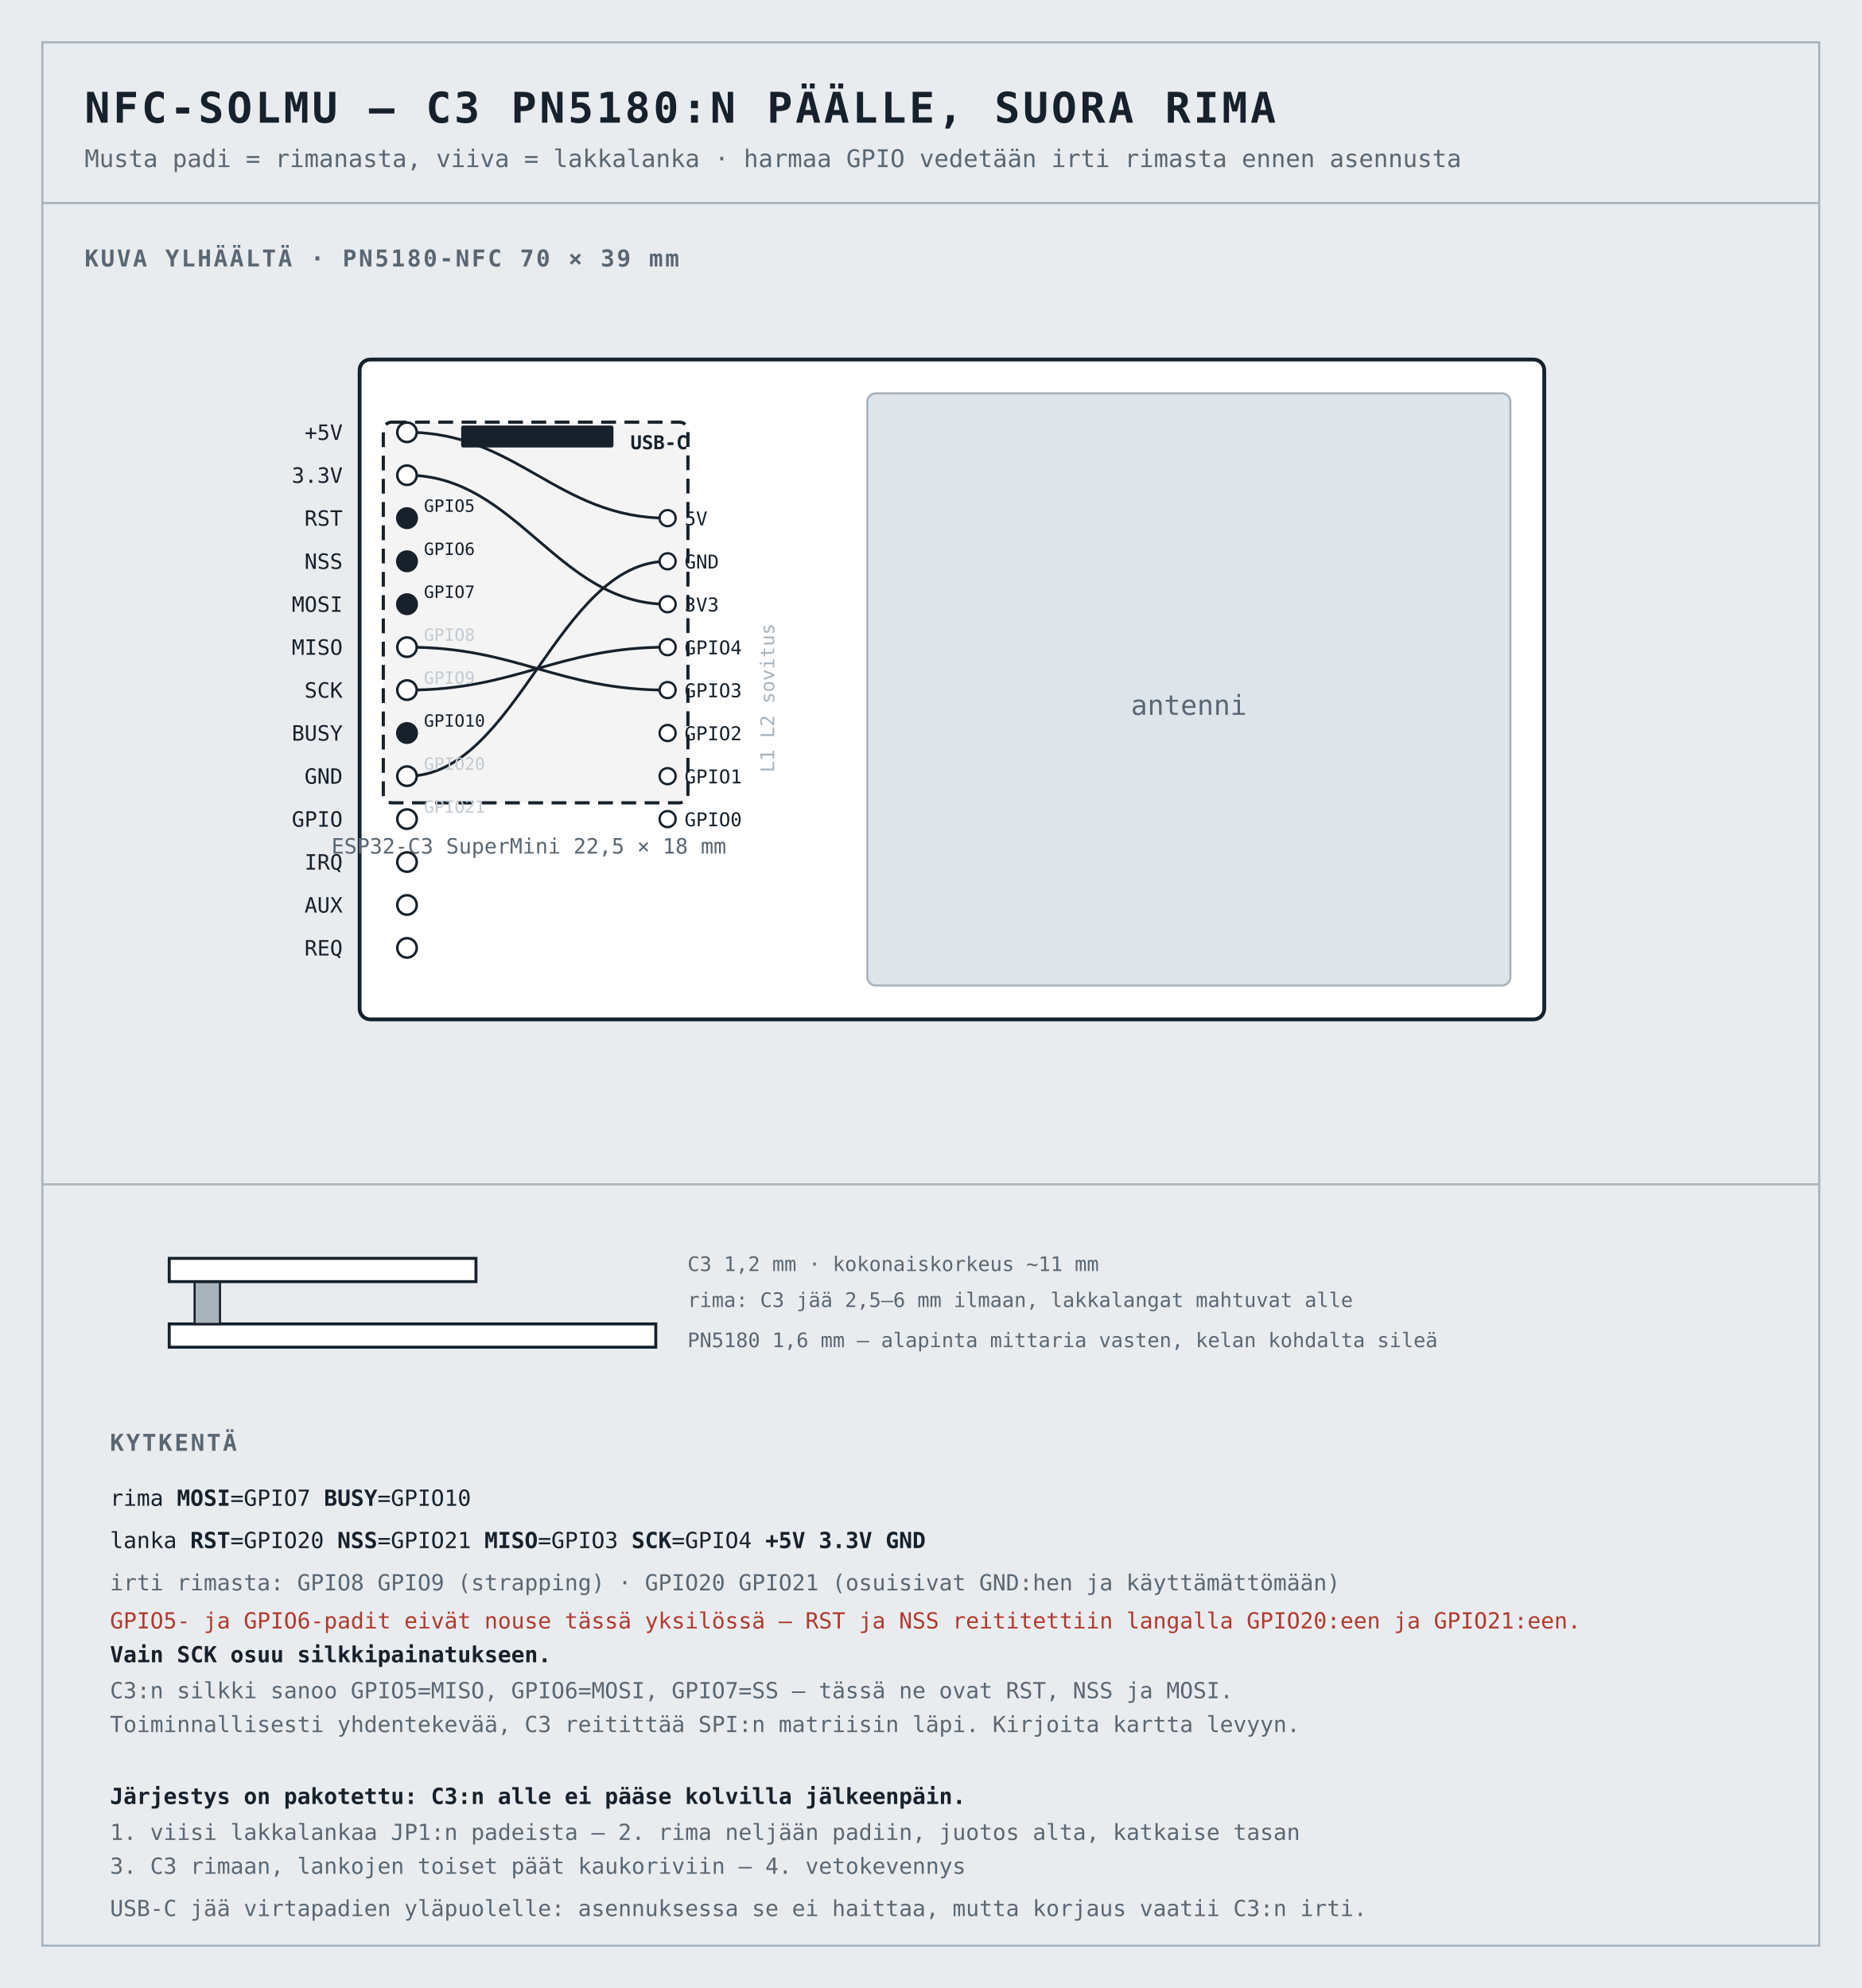
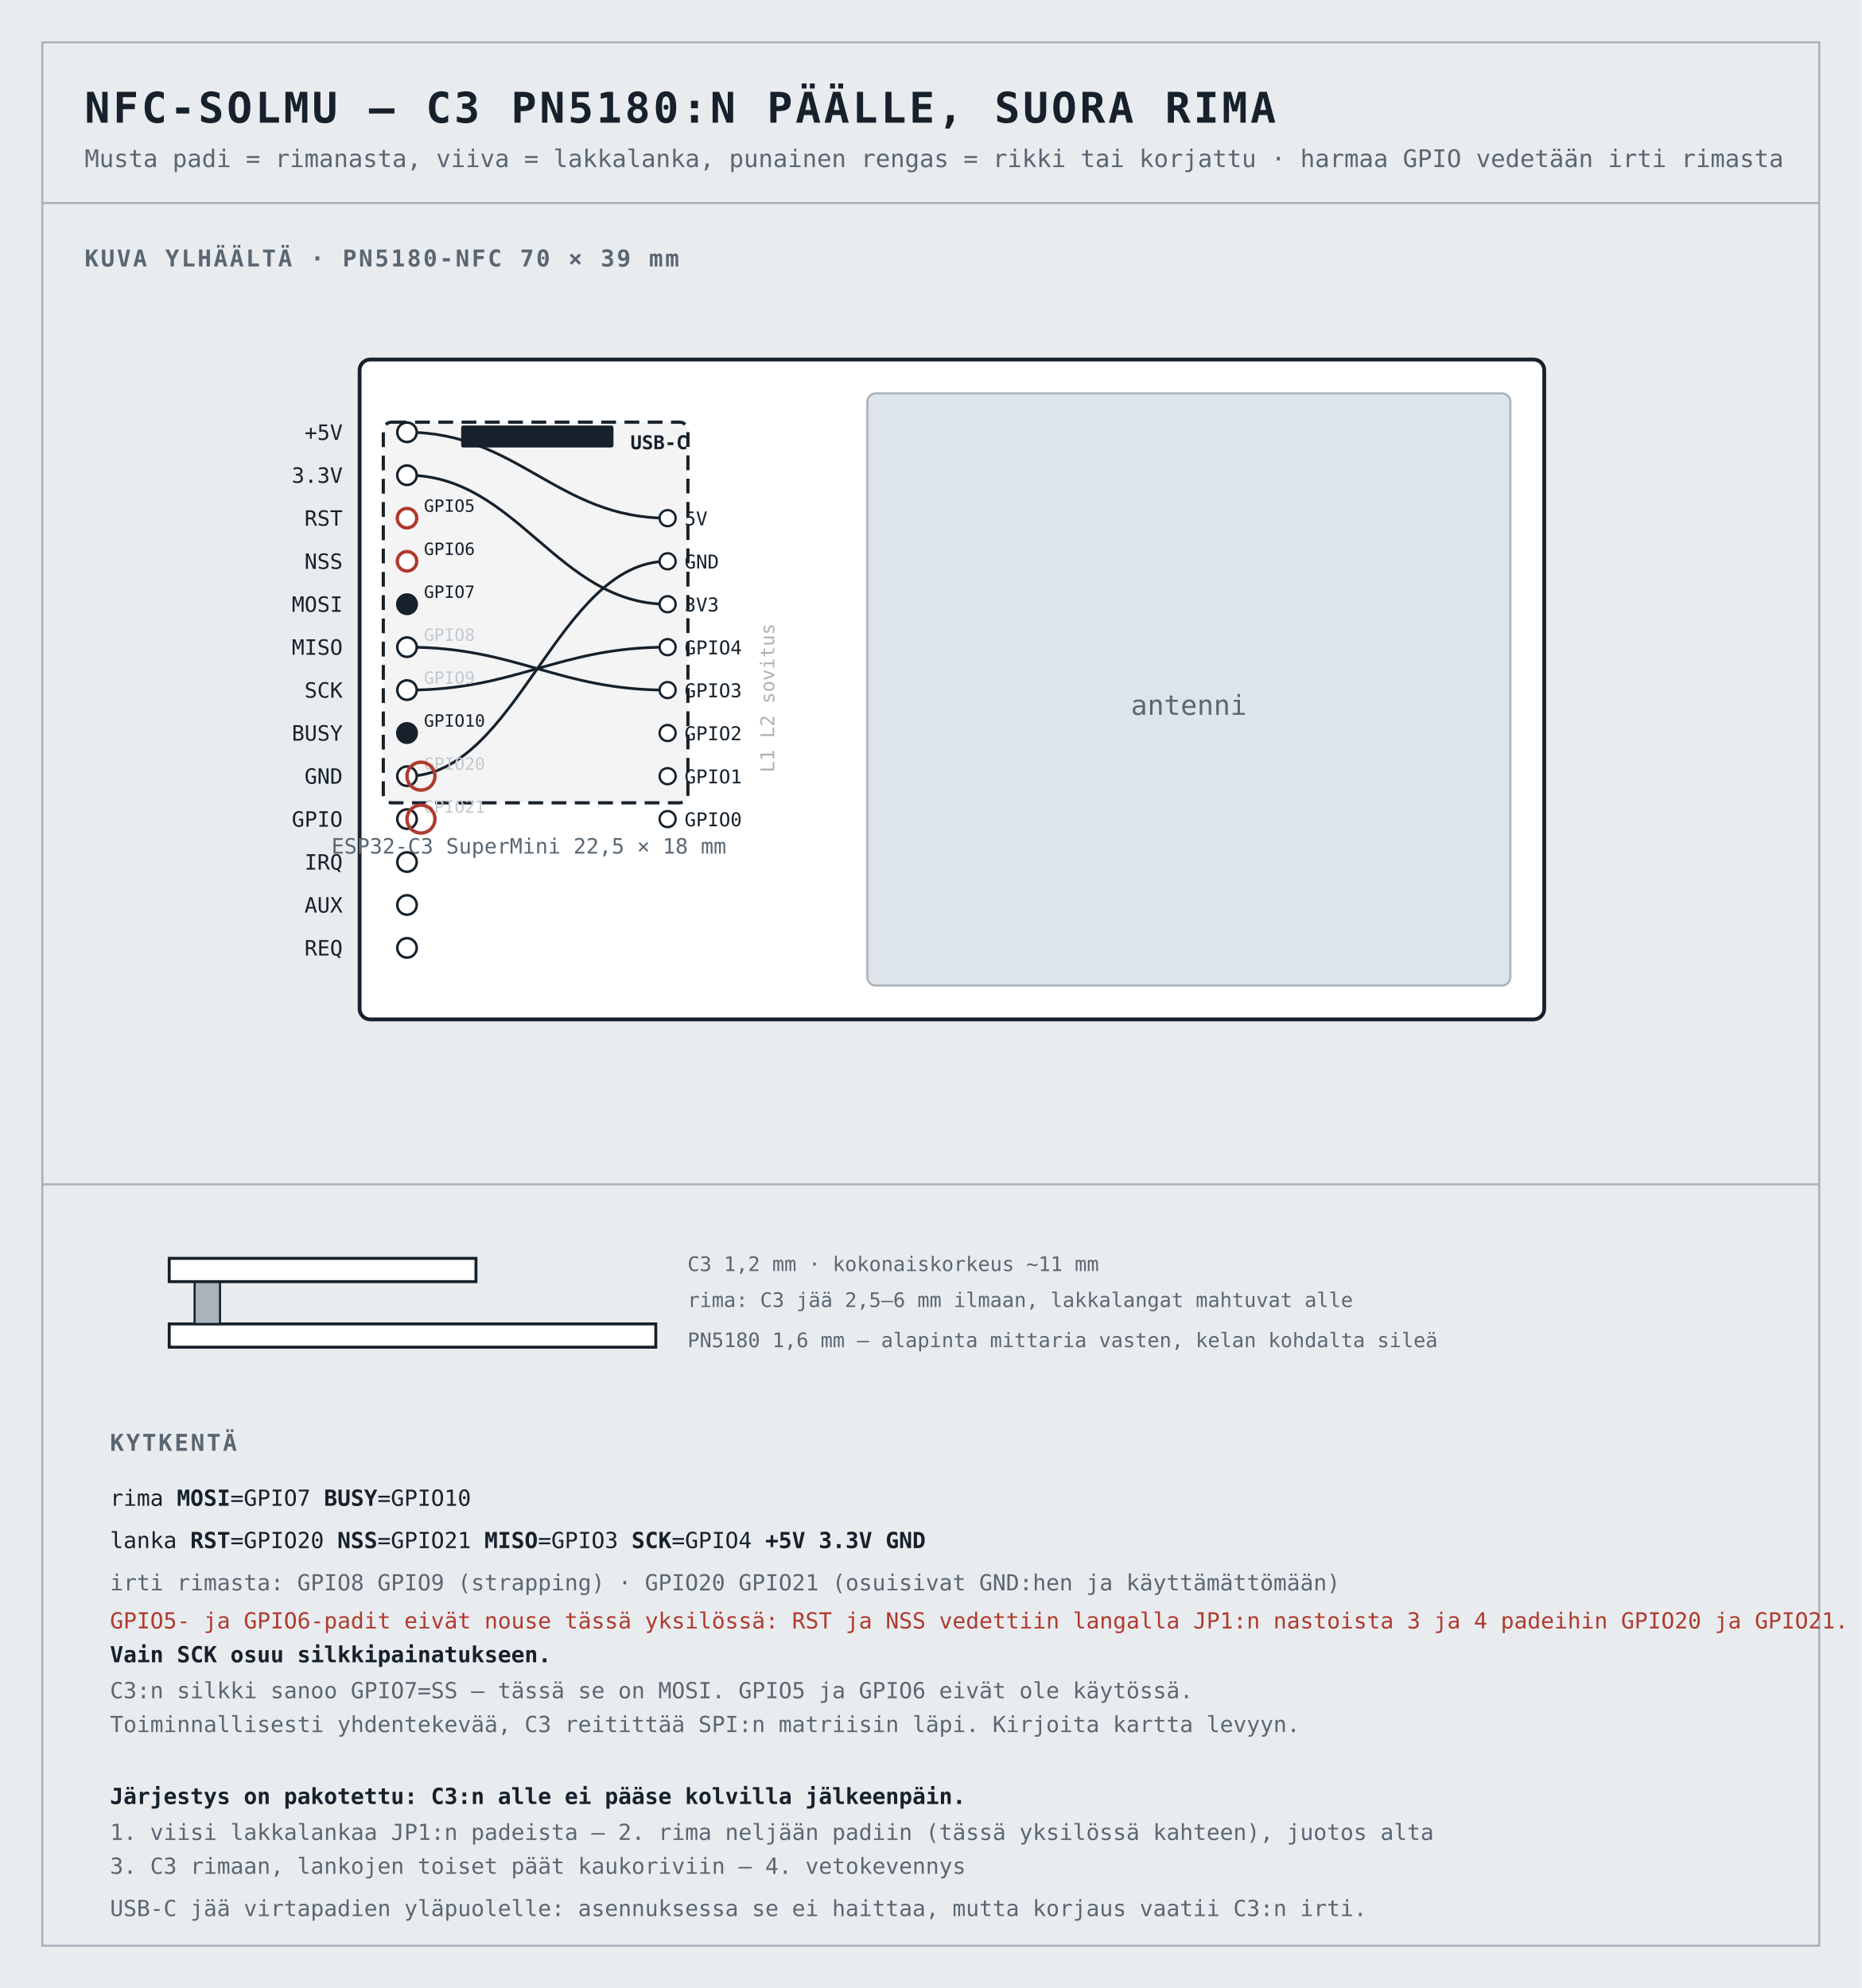
<svg xmlns="http://www.w3.org/2000/svg" viewBox="0 0 880 940" width="880" height="940" font-family="ui-monospace, SFMono-Regular, Menlo, Consolas, monospace">
  <rect width="880" height="940" fill="#E9ECEF" />
  <rect x="20" y="20" width="840" height="900" fill="none" stroke="#A8B3BC" />
  <text x="40" y="58" font-size="20" font-weight="700" fill="#16212B" letter-spacing="1.4">NFC-SOLMU — C3 PN5180:N PÄÄLLE, SUORA RIMA</text>
-   <text x="40" y="79" font-size="11.5" fill="#5A6772">Musta padi = rimanasta, viiva = lakkalanka · harmaa GPIO vedetään irti rimasta ennen asennusta</text>
+   <text x="40" y="79" font-size="11.5" fill="#5A6772">Musta padi = rimanasta, viiva = lakkalanka, punainen rengas = rikki tai korjattu · harmaa GPIO vedetään irti rimasta</text>
  <line x1="20" y1="96" x2="860" y2="96" stroke="#A8B3BC" />
  <text x="40" y="126" font-size="11" font-weight="700" fill="#5A6772" letter-spacing="1">KUVA YLHÄÄLTÄ · PN5180-NFC 70 × 39 mm</text>
  <rect x="170" y="170" width="560.0" height="312.0" rx="5" fill="#FFFFFF" stroke="#16212B" stroke-width="1.8" />
  <rect x="410.0" y="186.0" width="304.0" height="280.0" rx="4" fill="#DDE4EA" stroke="#A8B3BC" />
  <text x="562.0" y="338.0" font-size="13" fill="#5A6772" text-anchor="middle">antenni</text>
  <text x="366.0" y="330.0" font-size="9" fill="#A8B3BC" text-anchor="middle" transform="rotate(-90 366.0 330.0)">L1 L2 sovitus</text>
  <rect x="181.2" y="199.6" width="144.0" height="180.0" rx="4" fill="#16212B" fill-opacity="0.05" stroke="#16212B" stroke-width="1.5" stroke-dasharray="7 4" />
  <text x="250.0" y="403.6" font-size="10" fill="#5A6772" text-anchor="middle">ESP32-C3 SuperMini 22,5 × 18 mm</text>
  <rect x="218.0" y="201.2" width="72.0" height="10.4" rx="1" fill="#16212B" />
  <text x="298.0" y="212.4" font-size="9" font-weight="700" fill="#16212B">USB-C</text>
  <path d="M192.4 204.4 C244.4 204.4 263.6 245.0 315.6 245.0" fill="none" stroke="#16212B" stroke-width="1.3" />
  <path d="M192.4 224.7 C244.4 224.7 263.6 285.7 315.6 285.7" fill="none" stroke="#16212B" stroke-width="1.3" />
  <path d="M192.4 367.0 C244.4 367.0 263.6 265.4 315.6 265.4" fill="none" stroke="#16212B" stroke-width="1.3" />
  <path d="M192.4 306.0 C244.4 306.0 263.6 326.3 315.6 326.3" fill="none" stroke="#16212B" stroke-width="1.3" />
  <path d="M192.4 326.3 C244.4 326.3 263.6 306.0 315.6 306.0" fill="none" stroke="#16212B" stroke-width="1.3" />
  <circle cx="192.4" cy="204.4" r="4.6" fill="#FFFFFF" stroke="#16212B" stroke-width="1.2" />
  <text x="162" y="208.0" font-size="10" fill="#16212B" text-anchor="end">+5V</text>
  <circle cx="192.4" cy="224.7" r="4.6" fill="#FFFFFF" stroke="#16212B" stroke-width="1.2" />
  <text x="162" y="228.3" font-size="10" fill="#16212B" text-anchor="end">3.3V</text>
-   <circle cx="192.4" cy="245.0" r="4.6" fill="#16212B" stroke="#16212B" stroke-width="1.2" />
+   <circle cx="192.4" cy="245.0" r="4.6" fill="#FFFFFF" stroke="#B03A2E" stroke-width="1.6" />
  <text x="162" y="248.6" font-size="10" fill="#16212B" text-anchor="end">RST</text>
  <text x="200.4" y="242.0" font-size="8" fill="#16212B">GPIO5</text>
  <circle cx="315.6" cy="245.0" r="3.8" fill="#FFFFFF" stroke="#16212B" stroke-width="1.1" />
  <text x="323.6" y="248.4" font-size="9" fill="#16212B">5V</text>
-   <circle cx="192.4" cy="265.4" r="4.6" fill="#16212B" stroke="#16212B" stroke-width="1.2" />
+   <circle cx="192.4" cy="265.4" r="4.6" fill="#FFFFFF" stroke="#B03A2E" stroke-width="1.6" />
  <text x="162" y="269.0" font-size="10" fill="#16212B" text-anchor="end">NSS</text>
  <text x="200.4" y="262.4" font-size="8" fill="#16212B">GPIO6</text>
  <circle cx="315.6" cy="265.4" r="3.8" fill="#FFFFFF" stroke="#16212B" stroke-width="1.1" />
  <text x="323.6" y="268.8" font-size="9" fill="#16212B">GND</text>
  <circle cx="192.4" cy="285.7" r="4.6" fill="#16212B" stroke="#16212B" stroke-width="1.2" />
  <text x="162" y="289.3" font-size="10" fill="#16212B" text-anchor="end">MOSI</text>
  <text x="200.4" y="282.7" font-size="8" fill="#16212B">GPIO7</text>
  <circle cx="315.6" cy="285.7" r="3.8" fill="#FFFFFF" stroke="#16212B" stroke-width="1.1" />
  <text x="323.6" y="289.1" font-size="9" fill="#16212B">3V3</text>
  <circle cx="192.4" cy="306.0" r="4.6" fill="#FFFFFF" stroke="#16212B" stroke-width="1.2" />
  <text x="162" y="309.6" font-size="10" fill="#16212B" text-anchor="end">MISO</text>
  <text x="200.4" y="303.0" font-size="8" fill="#C2CAD1">GPIO8</text>
  <circle cx="315.6" cy="306.0" r="3.8" fill="#FFFFFF" stroke="#16212B" stroke-width="1.1" />
  <text x="323.6" y="309.4" font-size="9" fill="#16212B">GPIO4</text>
  <circle cx="192.4" cy="326.3" r="4.6" fill="#FFFFFF" stroke="#16212B" stroke-width="1.2" />
  <text x="162" y="329.9" font-size="10" fill="#16212B" text-anchor="end">SCK</text>
  <text x="200.4" y="323.3" font-size="8" fill="#C2CAD1">GPIO9</text>
  <circle cx="315.6" cy="326.3" r="3.8" fill="#FFFFFF" stroke="#16212B" stroke-width="1.1" />
  <text x="323.6" y="329.7" font-size="9" fill="#16212B">GPIO3</text>
  <circle cx="192.4" cy="346.6" r="4.6" fill="#16212B" stroke="#16212B" stroke-width="1.2" />
  <text x="162" y="350.2" font-size="10" fill="#16212B" text-anchor="end">BUSY</text>
  <text x="200.4" y="343.6" font-size="8" fill="#16212B">GPIO10</text>
  <circle cx="315.6" cy="346.6" r="3.8" fill="#FFFFFF" stroke="#16212B" stroke-width="1.1" />
  <text x="323.6" y="350.0" font-size="9" fill="#16212B">GPIO2</text>
  <circle cx="192.4" cy="367.0" r="4.6" fill="#FFFFFF" stroke="#16212B" stroke-width="1.2" />
  <text x="162" y="370.6" font-size="10" fill="#16212B" text-anchor="end">GND</text>
  <text x="200.4" y="364.0" font-size="8" fill="#C2CAD1">GPIO20</text>
  <circle cx="315.6" cy="367.0" r="3.8" fill="#FFFFFF" stroke="#16212B" stroke-width="1.1" />
  <text x="323.6" y="370.4" font-size="9" fill="#16212B">GPIO1</text>
  <circle cx="192.4" cy="387.3" r="4.6" fill="#FFFFFF" stroke="#16212B" stroke-width="1.2" />
  <text x="162" y="390.9" font-size="10" fill="#16212B" text-anchor="end">GPIO</text>
  <text x="200.4" y="384.3" font-size="8" fill="#C2CAD1">GPIO21</text>
  <circle cx="315.6" cy="387.3" r="3.8" fill="#FFFFFF" stroke="#16212B" stroke-width="1.1" />
  <text x="323.6" y="390.7" font-size="9" fill="#16212B">GPIO0</text>
  <circle cx="192.4" cy="407.6" r="4.6" fill="#FFFFFF" stroke="#16212B" stroke-width="1.2" />
  <text x="162" y="411.2" font-size="10" fill="#16212B" text-anchor="end">IRQ</text>
  <circle cx="192.4" cy="427.9" r="4.6" fill="#FFFFFF" stroke="#16212B" stroke-width="1.2" />
  <text x="162" y="431.5" font-size="10" fill="#16212B" text-anchor="end">AUX</text>
  <circle cx="192.4" cy="448.2" r="4.6" fill="#FFFFFF" stroke="#16212B" stroke-width="1.2" />
  <text x="162" y="451.8" font-size="10" fill="#16212B" text-anchor="end">REQ</text>
+   <g fill="none" stroke="#B03A2E" stroke-width="1.6">
+     <circle cx="199.0" cy="367.0" r="6.6" />
+     <circle cx="199.0" cy="387.3" r="6.6" />
+   </g>
  <line x1="20" y1="560" x2="860" y2="560" stroke="#A8B3BC" />
  <g>
    <rect x="80" y="626" width="230" height="11" fill="#FFFFFF" stroke="#16212B" stroke-width="1.4" />
    <rect x="92" y="606" width="12" height="20" fill="#A8B3BC" stroke="#16212B" />
    <rect x="80" y="595" width="145" height="11" fill="#FFFFFF" stroke="#16212B" stroke-width="1.4" />
    <text x="325" y="637" font-size="9.5" fill="#5A6772">PN5180 1,6 mm — alapinta mittaria vasten, kelan kohdalta sileä</text>
    <text x="325" y="618" font-size="9.5" fill="#5A6772">rima: C3 jää 2,5–6 mm ilmaan, lakkalangat mahtuvat alle</text>
    <text x="325" y="601" font-size="9.5" fill="#5A6772">C3 1,2 mm · kokonaiskorkeus ~11 mm</text>
  </g>
  <text x="52" y="686" font-size="11" font-weight="700" fill="#5A6772" letter-spacing="1">KYTKENTÄ</text>
  <g font-size="10.5" fill="#16212B">
    <text x="52" y="712">rima  <tspan font-weight="700">MOSI</tspan>=GPIO7  <tspan font-weight="700">BUSY</tspan>=GPIO10</text>
    <text x="52" y="732">lanka <tspan font-weight="700">RST</tspan>=GPIO20  <tspan font-weight="700">NSS</tspan>=GPIO21  <tspan font-weight="700">MISO</tspan>=GPIO3  <tspan font-weight="700">SCK</tspan>=GPIO4  <tspan font-weight="700">+5V</tspan>
      <tspan font-weight="700">3.3V</tspan>
      <tspan font-weight="700">GND</tspan>
    </text>
    <text x="52" y="752" fill="#5A6772">irti rimasta: GPIO8 GPIO9 (strapping) · GPIO20 GPIO21 (osuisivat GND:hen ja käyttämättömään)</text>
-     <text x="52" y="770" fill="#B03A2E">GPIO5- ja GPIO6-padit eivät nouse tässä yksilössä — RST ja NSS reititettiin langalla GPIO20:een ja GPIO21:een.</text>
+     <text x="52" y="770" fill="#B03A2E">GPIO5- ja GPIO6-padit eivät nouse tässä yksilössä: RST ja NSS vedettiin langalla JP1:n nastoista 3 ja 4 padeihin GPIO20 ja GPIO21.</text>
    <text x="52" y="786" font-weight="700">Vain SCK osuu silkkipainatukseen.</text>
-     <text x="52" y="803" fill="#5A6772">C3:n silkki sanoo GPIO5=MISO, GPIO6=MOSI, GPIO7=SS — tässä ne ovat RST, NSS ja MOSI.</text>
+     <text x="52" y="803" fill="#5A6772">C3:n silkki sanoo GPIO7=SS — tässä se on MOSI. GPIO5 ja GPIO6 eivät ole käytössä.</text>
    <text x="52" y="819" fill="#5A6772">Toiminnallisesti yhdentekevää, C3 reitittää SPI:n matriisin läpi. Kirjoita kartta levyyn.</text>
    <text x="52" y="853" font-weight="700">Järjestys on pakotettu: C3:n alle ei pääse kolvilla jälkeenpäin.</text>
-     <text x="52" y="870" fill="#5A6772">1. viisi lakkalankaa JP1:n padeista — 2. rima neljään padiin, juotos alta, katkaise tasan</text>
+     <text x="52" y="870" fill="#5A6772">1. viisi lakkalankaa JP1:n padeista — 2. rima neljään padiin (tässä yksilössä kahteen), juotos alta</text>
    <text x="52" y="886" fill="#5A6772">3. C3 rimaan, lankojen toiset päät kaukoriviin — 4. vetokevennys</text>
    <text x="52" y="906" fill="#5A6772">USB-C jää virtapadien yläpuolelle: asennuksessa se ei haittaa, mutta korjaus vaatii C3:n irti.</text>
  </g>
</svg>
